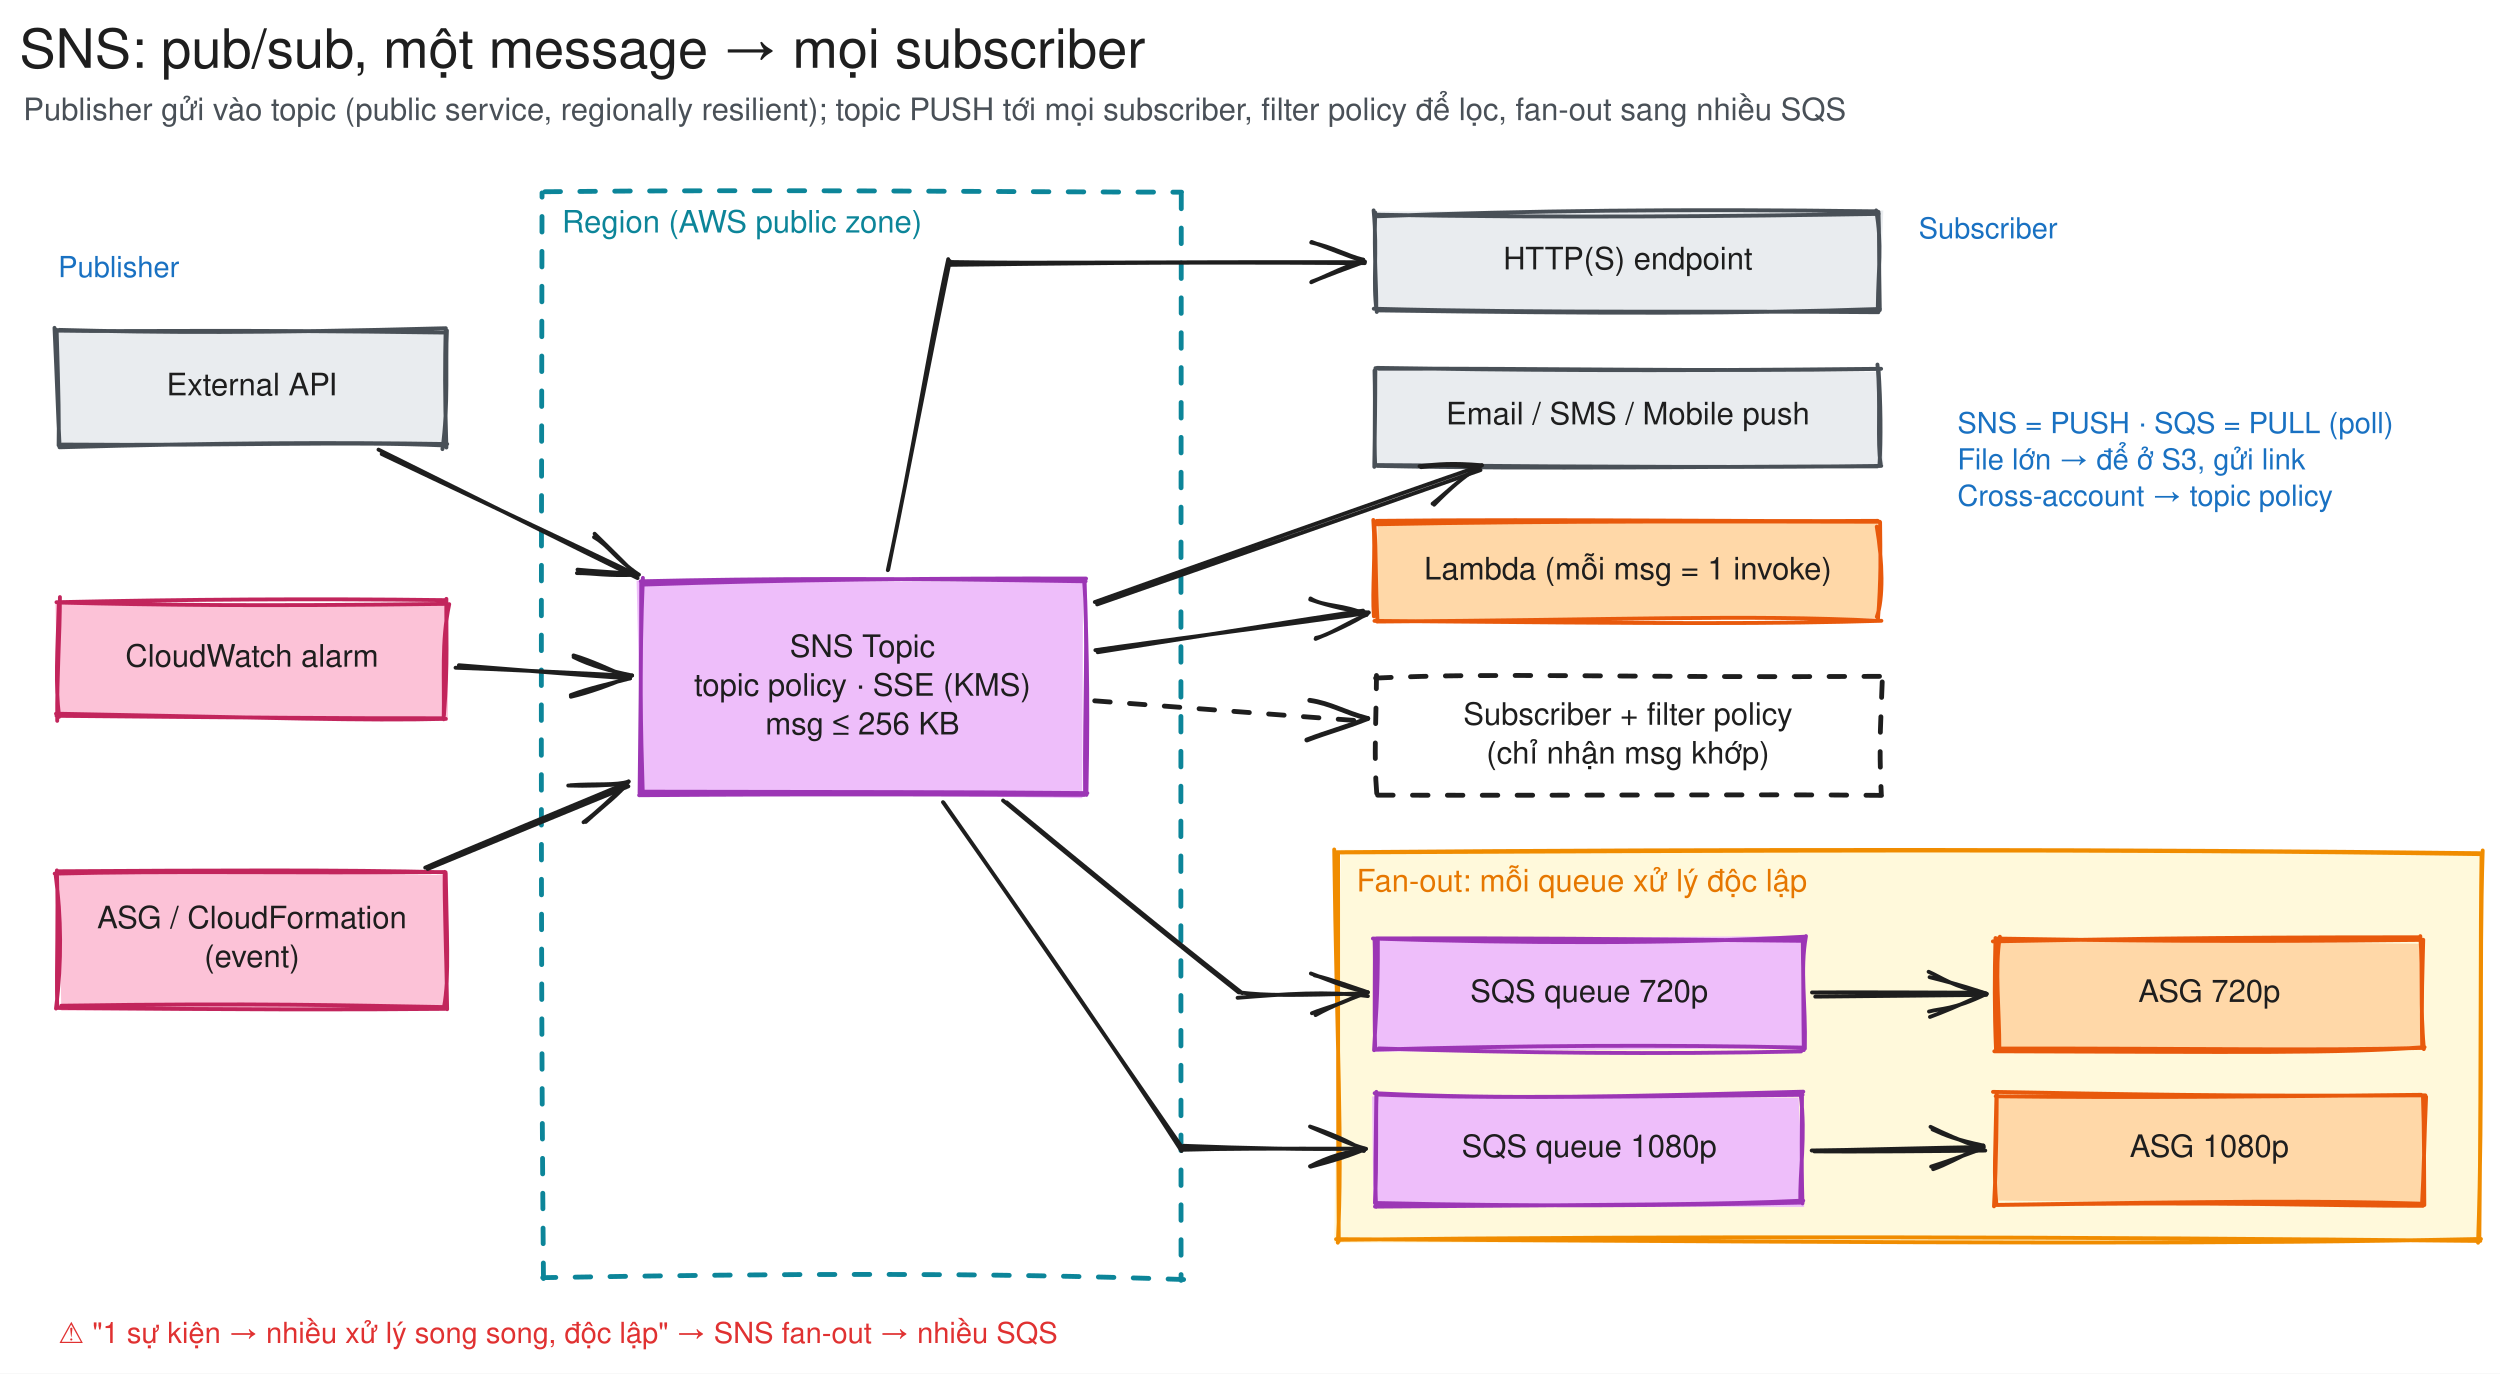
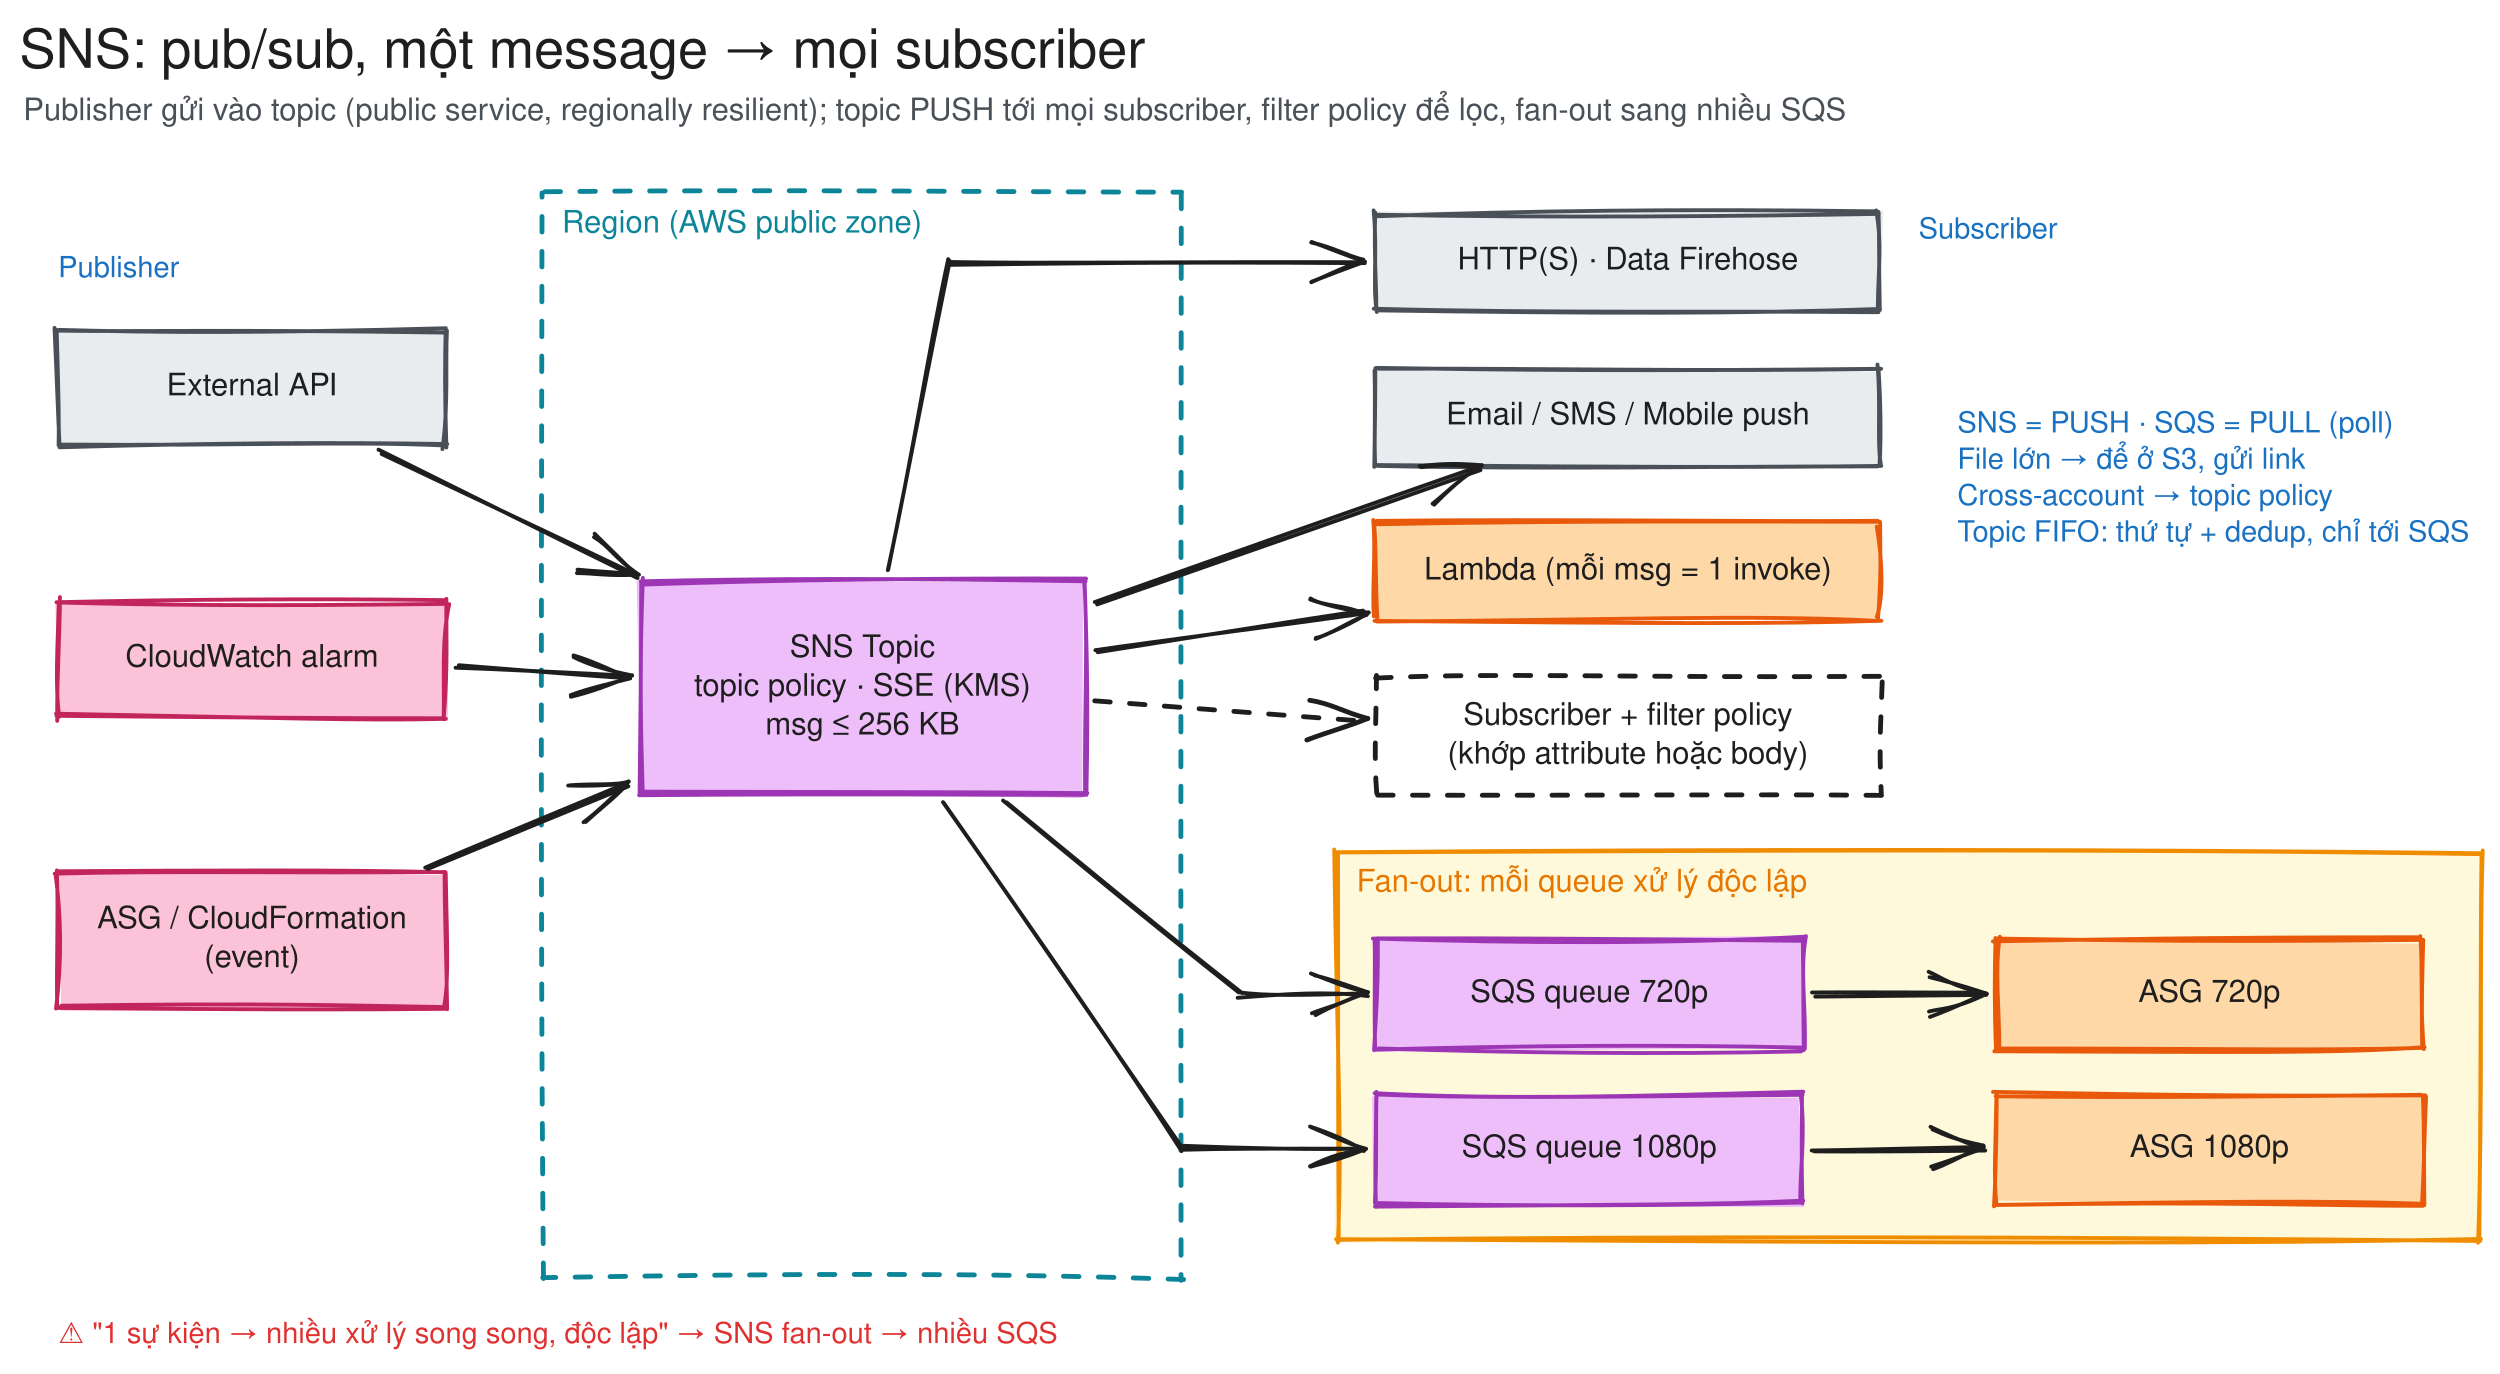
<svg xmlns="http://www.w3.org/2000/svg" version="1.1" viewBox="0 0 1290 708.75" width="1290" height="708.75">
  <defs>
    <style>
      @font-face {
        font-family: "Virgil";
        src: url("https://excalidraw.com/Virgil.woff2");
      }
      @font-face {
        font-family: "Cascadia";
        src: url("https://excalidraw.com/Cascadia.woff2");
      }
    </style>
  </defs>
  <rect x="0" y="0" width="1290" height="708.75" fill="#ffffff" />
  <g transform="translate(10 10) rotate(0 295.82 17.5)">
    <text x="0" y="25" font-family="Helvetica, Segoe UI Emoji" font-size="28px" fill="#1e1e1e" text-anchor="start" style="white-space: pre;" direction="ltr">SNS: pub/sub, một message → mọi subscriber</text>
  </g>
  <g transform="translate(12 48) rotate(0 505.6 10)">
    <text x="0" y="14" font-family="Helvetica, Segoe UI Emoji" font-size="16px" fill="#495057" text-anchor="start" style="white-space: pre;" direction="ltr">Publisher gửi vào topic (public service, regionally resilient); topic PUSH tới mọi subscriber, filter policy để lọc, fan-out sang nhiều SQS</text>
  </g>
  <g stroke-linecap="round" transform="translate(280 100) rotate(0 165 280)">
    <path d="M1.21 -1.07 C121.35 -2.36, 242.33 -0.88, 329.68 -0.84 M329.54 -0.31 C329.55 121.53, 329.13 243.76, 329.43 560.67 M330.74 560.23 C228.21 556.66, 126.84 557.09, 0.05 559.27 M0.43 559.72 C-0.6 442.59, -1.04 323.64, -0.31 -0.45" stroke="#0c8599" stroke-width="2.5" fill="none" stroke-dasharray="8 10" />
  </g>
  <g transform="translate(290 106) rotate(0 91.76 10)">
    <text x="0" y="14" font-family="Helvetica, Segoe UI Emoji" font-size="16px" fill="#0c8599" text-anchor="start" style="white-space: pre;" direction="ltr">Region (AWS public zone)</text>
  </g>
  <g stroke-linecap="round" transform="translate(690 440) rotate(0 295 100)">
    <path d="M1.95 -1.47 L591.28 0.22 L588.35 200.64 L-1.61 201.29" stroke="none" stroke-width="0" fill="#fff9db" />
    <path d="M-0.01 -0.13 C200.64 -1, 399.71 -2.22, 589.86 0.74 M-0.29 -0.25 C208.59 -2.01, 417.27 -1.79, 589.74 0.25 M591.07 -1.16 C589.16 60.86, 591.36 123.87, 588.68 201.25 M590.48 0.41 C589.78 45.28, 590.36 90.71, 589.34 200.03 M590.17 199.3 C464.16 202.04, 337.41 201.49, -0.59 199.41 M589.82 200.33 C380.34 198.11, 170.47 197.74, 0.09 199.75 M0.31 201.24 C2.89 150.82, -0.25 100.1, -1.55 -1.67 M0.81 200.48 C0.38 141.78, 0.45 84.56, 0.45 0.19" stroke="#f08c00" stroke-width="2" fill="none" />
  </g>
  <g transform="translate(700 446) rotate(0 119.76 10)">
    <text x="0" y="14" font-family="Helvetica, Segoe UI Emoji" font-size="16px" fill="#e67700" text-anchor="start" style="white-space: pre;" direction="ltr">Fan-out: mỗi queue xử lý độc lập</text>
  </g>
  <g stroke-linecap="round" transform="translate(30 170) rotate(0 100 30)">
    <path d="M-0.03 0.23 L200.65 -0.53 L201.07 59.58 L0.51 58.26" stroke="none" stroke-width="0" fill="#e9ecef" />
    <path d="M-1.27 0.59 C41.41 1.33, 82.52 -0.09, 200.54 1.62 M0.56 0.22 C52.85 1.66, 103.55 1.94, 200.04 -0.64 M200.61 0.57 C199.77 17.42, 201.48 38.94, 198.3 61.76 M199.94 0.23 C199.63 16.71, 199.38 33.01, 200.34 60.92 M199.95 59.88 C148.47 57.54, 94.53 60.14, 1.21 59.37 M200.76 59.12 C141.79 58.21, 83.88 58.43, 0.71 60.81 M0.65 58.06 C-0.04 44.85, -0.5 29.03, -1.88 -0.84 M0.24 59.79 C0.49 47.94, 0.29 35.89, -0.77 0.2" stroke="#495057" stroke-width="2" fill="none" />
  </g>
  <g transform="translate(82.16 190) rotate(0 47.84 10)">
    <text x="47.84" y="14" font-family="Helvetica, Segoe UI Emoji" font-size="16px" fill="#1e1e1e" text-anchor="middle" style="white-space: pre;" direction="ltr">External API</text>
  </g>
  <g stroke-linecap="round" transform="translate(30 310) rotate(0 100 30)">
    <path d="M-1.4 1.72 L201.42 1.7 L201.08 61.85 L-0.21 60.1" stroke="none" stroke-width="0" fill="#fcc2d7" />
    <path d="M0.97 0.93 C50.85 2.15, 99.98 2.86, 199.73 1.6 M-0.86 0.75 C65.23 -0.73, 132.13 -1.17, 199.69 -0.33 M201.8 1.74 C197.66 21.19, 199.41 39.78, 198.94 61.16 M200.33 -0.99 C200.08 15.24, 201.19 32.29, 199.08 59.07 M200.04 60.92 C157.69 62.03, 112.06 60.35, -1.1 58.26 M199.35 60.62 C147.51 60.71, 96.28 60.26, -0.84 59.36 M-0.48 61.96 C-0.68 38.13, 0.89 18.46, 0.92 -1.91 M0.51 59.9 C-1.51 43.57, -0.4 26.47, 0.38 0.64" stroke="#c2255c" stroke-width="2" fill="none" />
  </g>
  <g transform="translate(61.84 330) rotate(0 68.16 10)">
    <text x="68.16" y="14" font-family="Helvetica, Segoe UI Emoji" font-size="16px" fill="#1e1e1e" text-anchor="middle" style="white-space: pre;" direction="ltr">CloudWatch alarm</text>
  </g>
  <g stroke-linecap="round" transform="translate(30 450) rotate(0 100 35)">
    <path d="M0.44 -0.93 L198.94 1.51 L199.48 71.15 L1.62 71.52" stroke="none" stroke-width="0" fill="#fcc2d7" />
    <path d="M-1.79 0.79 C57.31 -0.74, 118.37 0.59, 198.66 -0.03 M0.31 -0.43 C74.3 -0.84, 147.97 -1.29, 199.91 0.1 M199.99 0.64 C200.37 28.11, 201.93 55.69, 199.13 69.41 M199.45 -0.13 C199.3 16.37, 200.12 34.44, 200.72 70.76 M199.24 69.65 C149.67 68.83, 103.24 67.44, 1.62 68.95 M199.73 70.57 C147.97 71.08, 94 70.94, -0.54 70.1 M-1.11 70.41 C1.98 45.99, 1.5 22.61, -1.22 1.99 M-0.49 70.04 C-0.97 47.32, 0.18 23.16, -0.65 -0.87" stroke="#c2255c" stroke-width="2" fill="none" />
  </g>
  <g transform="translate(45.92 465) rotate(0 84.08 20)">
    <text x="84.08" y="14" font-family="Helvetica, Segoe UI Emoji" font-size="16px" fill="#1e1e1e" text-anchor="middle" style="white-space: pre;" direction="ltr">ASG / CloudFormation</text>
    <text x="84.08" y="34" font-family="Helvetica, Segoe UI Emoji" font-size="16px" fill="#1e1e1e" text-anchor="middle" style="white-space: pre;" direction="ltr">(event)</text>
  </g>
  <g stroke-linecap="round" transform="translate(330 300) rotate(0 115 55)">
    <path d="M-1.52 -0.38 L228.86 0.41 L228.48 111.85 L1.04 108.4" stroke="none" stroke-width="0" fill="#eebefa" />
    <path d="M1.29 1.66 C75.88 -0.84, 150.92 -1.7, 230.4 -1.46 M0.63 -0.05 C65.03 -1.53, 128.83 -1.76, 230.16 -0.04 M229.36 -0.87 C231.59 28.48, 229.55 58.67, 229.89 109.43 M229.66 -0.57 C230.3 25.72, 231.78 50.04, 230.6 110.17 M231.07 109.24 C166.37 108.59, 103.41 108.72, 1.48 108.5 M229.54 110.17 C166.38 110.12, 102.01 109.53, -0.21 110.34 M1.67 109.19 C0.63 76.41, -0.07 43.27, 1.73 -1.82 M0.02 109.28 C0.31 77.98, 0.87 46, 0.87 0.38" stroke="#9c36b5" stroke-width="2" fill="none" />
  </g>
  <g transform="translate(353.48 325) rotate(0 91.52 30)">
    <text x="91.52" y="14" font-family="Helvetica, Segoe UI Emoji" font-size="16px" fill="#1e1e1e" text-anchor="middle" style="white-space: pre;" direction="ltr">SNS Topic</text>
    <text x="91.52" y="34" font-family="Helvetica, Segoe UI Emoji" font-size="16px" fill="#1e1e1e" text-anchor="middle" style="white-space: pre;" direction="ltr">topic policy · SSE (KMS)</text>
    <text x="91.52" y="54" font-family="Helvetica, Segoe UI Emoji" font-size="16px" fill="#1e1e1e" text-anchor="middle" style="white-space: pre;" direction="ltr">msg ≤ 256 KB</text>
  </g>
  <g stroke-linecap="round" transform="translate(710 110) rotate(0 130 25)">
    <path d="M-0.84 -0.89 L261.79 -1.41 L259.71 50.32 L-1.25 49.97" stroke="none" stroke-width="0" fill="#e9ecef" />
    <path d="M0.88 1.59 C78.34 -1.29, 155.56 -2.33, 258.67 -0.95 M-0.27 0.78 C93.33 2.53, 186.33 1.58, 259.46 0.38 M258.09 -1.43 C261.26 15.8, 259.12 29.69, 258.96 48.09 M259.3 -0.65 C259.77 10.45, 259.41 21.09, 259.98 50.04 M259.24 51.11 C175.32 50.3, 90.68 51.74, -1.14 49.3 M260.07 49.42 C189.24 51.91, 119.36 51.86, 0.43 50.16 M0.42 50.98 C-1.87 35.35, 0.91 21.25, -1.22 -1.45 M0.16 49.04 C0.28 36.51, -1.09 23.04, -0.39 -0.35" stroke="#495057" stroke-width="2" fill="none" />
  </g>
-   <g transform="translate(775.28 125) rotate(0 64.72 10)">
-     <text x="64.72" y="14" font-family="Helvetica, Segoe UI Emoji" font-size="16px" fill="#1e1e1e" text-anchor="middle" style="white-space: pre;" direction="ltr">HTTP(S) endpoint</text>
+   <g transform="translate(775.28 125.0) rotate(0 64.72 10.0)">
+     <text x="64.72" y="14.0" font-family="Helvetica, Segoe UI Emoji" font-size="16px" fill="#1e1e1e" text-anchor="middle" style="white-space: pre;" direction="ltr">HTTP(S) · Data Firehose</text>
  </g>
  <g stroke-linecap="round" transform="translate(710 190) rotate(0 130 25)">
    <path d="M1.29 1.03 L260.25 1.79 L261.82 50.1 L-1.82 49.66" stroke="none" stroke-width="0" fill="#e9ecef" />
    <path d="M1.48 0.28 C84.91 -0.09, 169.38 1.83, 259.1 0.37 M0.54 -0.18 C68.3 0.92, 136.64 1.61, 260.66 0.3 M258.77 -1.89 C260.58 17.35, 258.52 38.71, 260.44 49.43 M259.28 -0.04 C260.51 18.05, 260.68 36.23, 259.78 50.47 M258.74 50.66 C172.17 50.61, 86.27 52.29, 0.67 50.41 M260.72 50.4 C200.26 51.22, 139.79 51.12, -0.21 49.96 M-0.43 49.54 C-1.02 36.16, -0.22 22.45, -0.75 1.2 M-0.86 50.9 C-0.51 33.07, -0.38 15, -0.27 -0.05" stroke="#495057" stroke-width="2" fill="none" />
  </g>
  <g transform="translate(741.04 205) rotate(0 98.96 10)">
    <text x="98.96" y="14" font-family="Helvetica, Segoe UI Emoji" font-size="16px" fill="#1e1e1e" text-anchor="middle" style="white-space: pre;" direction="ltr">Email / SMS / Mobile push</text>
  </g>
  <g stroke-linecap="round" transform="translate(710 270) rotate(0 130 25)">
    <path d="M0.92 -1.95 L259.22 -0.27 L259.42 49.1 L-0.68 50.49" stroke="none" stroke-width="0" fill="#ffd8a8" />
    <path d="M0.4 -1.24 C95.71 -2.25, 192.61 -0.71, 258.9 -1.25 M-0.52 0.54 C94.58 -1.36, 188.87 -0.9, 259.99 -0.78 M258.4 1.75 C261.52 19.65, 261.83 39.36, 258.43 48.27 M260.13 -0.56 C260.28 15.35, 260.65 29.25, 259.03 49.45 M259.61 50.38 C190.94 46.96, 124.52 49.98, 0.57 50.73 M260.8 50.32 C206.17 51.96, 153.04 51.83, -0.78 50.38 M-1.08 48.04 C-2.11 34.68, -0.03 15.74, -1.37 -1.71 M0.79 50.33 C-0.26 32.08, 0.12 15.55, -0.81 0.18" stroke="#e8590c" stroke-width="2" fill="none" />
  </g>
  <g transform="translate(733.44 285) rotate(0 106.56 10)">
    <text x="106.56" y="14" font-family="Helvetica, Segoe UI Emoji" font-size="16px" fill="#1e1e1e" text-anchor="middle" style="white-space: pre;" direction="ltr">Lambda (mỗi msg = 1 invoke)</text>
  </g>
  <g stroke-linecap="round" transform="translate(710 485) rotate(0 110 28)">
    <path d="M0.22 -0.55 L218.9 -2 L220.61 55.67 L-0.9 57.76" stroke="none" stroke-width="0" fill="#eebefa" />
    <path d="M-1.58 -0.72 C75.6 1.81, 153.38 2.06, 221.47 -1.68 M0.25 -0.78 C65.13 -1.05, 129.85 -0.48, 220.39 0.47 M221.88 -1.98 C218.69 15.84, 221.84 32.24, 221.31 56.08 M220.16 -0.26 C220.59 18.38, 220.48 39.47, 220.76 56.86 M219.37 57.53 C146.14 59.14, 73.18 58.35, 1.46 55.99 M220.32 55.56 C147.56 53.95, 74.33 54.49, -0.7 56.63 M-0.98 56.9 C-0.39 43.12, 1.14 30.07, 0.97 -0.03 M-0.43 55.45 C-1.04 33.71, -0.27 11.45, -0.74 -0.43" stroke="#9c36b5" stroke-width="2" fill="none" />
  </g>
  <g transform="translate(759.36 503) rotate(0 60.64 10)">
    <text x="60.64" y="14" font-family="Helvetica, Segoe UI Emoji" font-size="16px" fill="#1e1e1e" text-anchor="middle" style="white-space: pre;" direction="ltr">SQS queue 720p</text>
  </g>
  <g stroke-linecap="round" transform="translate(710 565) rotate(0 110 28)">
    <path d="M-1.99 0.79 L218.06 1.36 L220.95 57.8 L-1.38 57.2" stroke="none" stroke-width="0" fill="#eebefa" />
    <path d="M-0.69 -0.92 C65.86 2.5, 129.32 0.8, 220.5 -1.7 M0.86 -0.18 C51.01 1.7, 102.85 1.18, 220.12 -0.08 M219.16 -0.12 C221.91 21.03, 218.45 40.75, 219.02 55.52 M219.83 0.92 C219.86 16.12, 219.35 31.24, 220.08 55.96 M220.47 54.52 C176.09 56.65, 132.32 56.6, -0.51 57.62 M220.14 55.53 C151.74 57.06, 83.42 57.69, -0.17 55.74 M0.07 57.77 C-0.68 42.38, -0.08 28.72, 0.2 -1.6 M-0.54 55.68 C0.57 34.93, -0.21 11.98, 0.28 0.66" stroke="#9c36b5" stroke-width="2" fill="none" />
  </g>
  <g transform="translate(754.24 583) rotate(0 65.76 10)">
    <text x="65.76" y="14" font-family="Helvetica, Segoe UI Emoji" font-size="16px" fill="#1e1e1e" text-anchor="middle" style="white-space: pre;" direction="ltr">SQS queue 1080p</text>
  </g>
  <g stroke-linecap="round" transform="translate(1030 485) rotate(0 110 28)">
    <path d="M0.61 -0.38 L218.59 1.97 L221.55 54.98 L1.8 56.41" stroke="none" stroke-width="0" fill="#ffd8a8" />
    <path d="M-1.68 0.76 C49.97 -0.18, 102.74 -1.4, 218.52 -1.37 M-0.22 -0.72 C60.07 0.28, 119.75 1.12, 219.28 -0.01 M218.88 -1.95 C220.31 17.26, 218.7 33.71, 220.69 56.34 M220.39 -0.08 C220.06 15.04, 219.35 30.1, 219.86 55.83 M221.08 55.33 C174.88 58.68, 129.84 57.8, -0.94 57.47 M220.86 55.71 C165.29 57.17, 110.5 55.98, 0.68 56.03 M1.66 56.23 C1.73 37.2, -0.85 14.69, 1.95 -1.65 M-0.05 56.98 C-0.91 36.77, -0.83 17.54, -0.33 -0.97" stroke="#e8590c" stroke-width="2" fill="none" />
  </g>
  <g transform="translate(1102.8 503) rotate(0 37.2 10)">
    <text x="37.2" y="14" font-family="Helvetica, Segoe UI Emoji" font-size="16px" fill="#1e1e1e" text-anchor="middle" style="white-space: pre;" direction="ltr">ASG 720p</text>
  </g>
  <g stroke-linecap="round" transform="translate(1030 565) rotate(0 110 28)">
    <path d="M-0.06 1.49 L220.02 0.98 L221.65 57.07 L-0.33 54.5" stroke="none" stroke-width="0" fill="#ffd8a8" />
    <path d="M-1.62 -1.6 C60.45 -0.47, 122.9 0.82, 221.48 0.2 M-0.21 0.69 C70.91 1.54, 141.71 0.8, 219.35 -0.08 M221.86 0.96 C221 19.95, 220.66 41.92, 219.78 56.08 M220.24 0.56 C220.92 18.53, 220.78 38.31, 220.95 56.81 M220.23 57.21 C169.16 57.27, 119.38 54.79, -0.48 56.79 M219.33 56.1 C166.74 54.37, 111.97 55, 0.56 56.72 M-1.11 57.47 C0.22 32.63, 0.26 9.47, 0.32 -0.92 M0.09 55.85 C-1.29 41.84, -0.37 29.14, 0.18 -0.53" stroke="#e8590c" stroke-width="2" fill="none" />
  </g>
  <g transform="translate(1097.68 583) rotate(0 42.32 10)">
    <text x="42.32" y="14" font-family="Helvetica, Segoe UI Emoji" font-size="16px" fill="#1e1e1e" text-anchor="middle" style="white-space: pre;" direction="ltr">ASG 1080p</text>
  </g>
  <g stroke-linecap="round" transform="translate(710 350) rotate(0 130 30)">
    <path d="M0.03 -1.86 L261.36 -1.81 L259.38 59.28 L-0.65 59.49" stroke="none" stroke-width="0" fill="#ffffff" />
    <path d="M-0.16 -0.11 C61.61 -3.07, 123.35 -0.14, 261.13 -1.01 M261.22 1.87 C260.75 17.77, 259.36 33.21, 260.75 59.86 M260.85 60.41 C191.31 59.72, 124.96 60.58, -0.34 60.3 M0.4 59.35 C-1.18 41.65, 0.17 19.6, 0.26 -1.45" stroke="#1e1e1e" stroke-width="2.5" fill="none" stroke-dasharray="8 10" />
  </g>
-   <g transform="translate(744.08 360) rotate(0 95.92 20)">
-     <text x="95.92" y="14" font-family="Helvetica, Segoe UI Emoji" font-size="16px" fill="#1e1e1e" text-anchor="middle" style="white-space: pre;" direction="ltr">Subscriber + filter policy</text>
-     <text x="95.92" y="34" font-family="Helvetica, Segoe UI Emoji" font-size="16px" fill="#1e1e1e" text-anchor="middle" style="white-space: pre;" direction="ltr">(chỉ nhận msg khớp)</text>
+   <g transform="translate(744.08 360.0) rotate(0 95.92 20.0)">
+     <text x="95.92" y="14.0" font-family="Helvetica, Segoe UI Emoji" font-size="16px" fill="#1e1e1e" text-anchor="middle" style="white-space: pre;" direction="ltr">Subscriber + filter policy</text>
+     <text x="95.92" y="34.0" font-family="Helvetica, Segoe UI Emoji" font-size="16px" fill="#1e1e1e" text-anchor="middle" style="white-space: pre;" direction="ltr">(khớp attribute hoặc body)</text>
  </g>
  <g stroke-linecap="round">
    <g transform="translate(196.3513 232.649) rotate(0 65.74549 32.35095)">
      <path d="M-1.05 -0.64 C21.16 10.31, 110.44 54.86, 132.63 65.65 M0.6 1.63 C22.81 12.26, 110.44 53.45, 132.28 64.03" stroke="#1e1e1e" stroke-width="2" fill="none" />
    </g>
    <g transform="translate(196.3513 232.649) rotate(0 65.74549 32.35095)">
      <path d="M101.34 63.07 C111.3 63.11, 116.03 64.68, 133.23 63.87 M101.65 61.28 C109.47 62.12, 116.72 62.25, 131.53 63.68" stroke="#1e1e1e" stroke-width="2" fill="none" />
    </g>
    <g transform="translate(196.3513 232.649) rotate(0 65.74549 32.35095)">
      <path d="M110.16 44.54 C117.96 49.04, 120.53 55.14, 133.23 63.87 M110.47 42.75 C116 48.24, 121.03 53.02, 131.53 63.68" stroke="#1e1e1e" stroke-width="2" fill="none" />
    </g>
  </g>
  <g stroke-linecap="round">
    <g transform="translate(235.9932 345.0473) rotate(0 44.00679 2.095561)">
      <path d="M-0.93 -0.5 C13.83 -0.09, 73.8 2.8, 88.78 3.65 M0.79 -1.8 C15.43 -0.73, 73.59 4.2, 88.24 4.9" stroke="#1e1e1e" stroke-width="2" fill="none" />
    </g>
    <g transform="translate(235.9932 345.0473) rotate(0 44.00679 2.095561)">
      <path d="M58.58 14.48 C67.71 12.35, 78.52 8.56, 90.18 3.5 M58.54 13.61 C68.2 10.01, 77.69 8.03, 89.14 4.98" stroke="#1e1e1e" stroke-width="2" fill="none" />
    </g>
    <g transform="translate(235.9932 345.0473) rotate(0 44.00679 2.095561)">
      <path d="M59.99 -5.99 C68.86 -1.54, 79.23 1.26, 90.18 3.5 M59.95 -6.86 C69.32 -4.09, 78.36 0.29, 89.14 4.98" stroke="#1e1e1e" stroke-width="2" fill="none" />
    </g>
  </g>
  <g stroke-linecap="round">
    <g transform="translate(220.3539 447.7111) rotate(0 52.04991 -21.48092)">
      <path d="M0.33 0.68 C17.46 -6.46, 86.66 -34.87, 103.89 -41.96 M-0.95 -0.01 C15.91 -7.55, 85.55 -36.29, 102.84 -43.56" stroke="#1e1e1e" stroke-width="2" fill="none" />
    </g>
    <g transform="translate(220.3539 447.7111) rotate(0 52.04991 -21.48092)">
      <path d="M81.9 -23.59 C90.93 -31.9, 99.73 -38.2, 104.01 -44.46 M80.74 -23.44 C88.15 -28.94, 94.44 -35.25, 103.15 -43.32" stroke="#1e1e1e" stroke-width="2" fill="none" />
    </g>
    <g transform="translate(220.3539 447.7111) rotate(0 52.04991 -21.48092)">
      <path d="M74 -42.53 C86.27 -43.44, 98.16 -42.32, 104.01 -44.46 M72.85 -42.38 C82.82 -42.01, 91.56 -42.43, 103.15 -43.32" stroke="#1e1e1e" stroke-width="2" fill="none" />
    </g>
  </g>
  <g stroke-linecap="round">
    <g transform="translate(457.4524 294.1217) rotate(0 123.2738 -79.56086)">
      <path d="M0.65 0.09 C13.41 -58.27, 21.85 -114.63, 31.83 -160.41 M0.87 -0.21 C11.54 -52.45, 21.33 -104.36, 32.64 -159.43 M31.38 -157.44 C85.13 -158.04, 135.32 -159.1, 246.75 -158.33 M32.36 -158.94 C83.27 -158.05, 134.03 -159.08, 246.67 -158.83" stroke="#1e1e1e" stroke-width="2" fill="none" />
    </g>
    <g transform="translate(457.4524 294.1217) rotate(0 123.2738 -79.56086)">
      <path d="M219.14 -148.47 C230.29 -153.48, 237.16 -156.5, 245.96 -160.12 M219.36 -148.77 C228.27 -152.27, 236.63 -155.44, 246.76 -159.14" stroke="#1e1e1e" stroke-width="2" fill="none" />
    </g>
    <g transform="translate(457.4524 294.1217) rotate(0 123.2738 -79.56086)">
      <path d="M219.13 -168.99 C230.27 -166.65, 237.15 -162.32, 245.96 -160.12 M219.35 -169.29 C228.22 -166.07, 236.58 -162.53, 246.76 -159.14" stroke="#1e1e1e" stroke-width="2" fill="none" />
    </g>
  </g>
  <g stroke-linecap="round">
    <g transform="translate(565.6553 312.2361) rotate(0 99.07685 -35.11585)">
      <path d="M0.47 -0.35 C33.58 -11.88, 165.4 -58.02, 198.28 -69.67 M-0.74 -1.59 C32.26 -13.43, 164.49 -60.27, 197.39 -71.5" stroke="#1e1e1e" stroke-width="2" fill="none" />
    </g>
    <g transform="translate(565.6553 312.2361) rotate(0 99.07685 -35.11585)">
      <path d="M173.56 -52.33 C181.39 -58.47, 186.58 -64.47, 199 -72.15 M174.36 -51.8 C182.11 -59.79, 189.77 -66.35, 196.69 -70.84" stroke="#1e1e1e" stroke-width="2" fill="none" />
    </g>
    <g transform="translate(565.6553 312.2361) rotate(0 99.07685 -35.11585)">
      <path d="M166.8 -71.7 C176.36 -72.68, 183.36 -73.49, 199 -72.15 M167.6 -71.17 C177.5 -72.58, 187.45 -72.56, 196.69 -70.84" stroke="#1e1e1e" stroke-width="2" fill="none" />
    </g>
  </g>
  <g stroke-linecap="round">
    <g transform="translate(565.932 336.6306) rotate(0 69.06804 -10.49135)">
      <path d="M0.48 -0.07 C23.46 -3.69, 114.3 -18.24, 137.41 -21.55 M-0.72 -1.15 C22.68 -4.64, 116.48 -16.89, 139.74 -20.31" stroke="#1e1e1e" stroke-width="2" fill="none" />
    </g>
    <g transform="translate(565.932 336.6306) rotate(0 69.06804 -10.49135)">
      <path d="M113.11 -7.5 C119.21 -8.44, 128.93 -15.27, 139.25 -19.42 M112.92 -6.95 C122.05 -10.71, 132.87 -15.49, 140.28 -20.57" stroke="#1e1e1e" stroke-width="2" fill="none" />
    </g>
    <g transform="translate(565.932 336.6306) rotate(0 69.06804 -10.49135)">
      <path d="M110.3 -27.83 C117.18 -23.44, 127.63 -24.94, 139.25 -19.42 M110.12 -27.28 C120.32 -23.71, 132.15 -21.17, 140.28 -20.57" stroke="#1e1e1e" stroke-width="2" fill="none" />
    </g>
  </g>
  <g stroke-linecap="round">
    <g transform="translate(517.5415 413.7773) rotate(0 93.22923 49.61137)">
      <path d="M1.91 0.25 C43.37 34.4, 85.48 69.09, 123.43 98.68 M0.02 -0.71 C34.59 28.03, 69.97 57.37, 121.59 98.29 M121.05 101.09 C144.92 99.14, 167.92 97.51, 188.29 100.21 M122.18 98.32 C135.44 99.98, 149.32 99.94, 187.3 98.79" stroke="#1e1e1e" stroke-width="2" fill="none" />
    </g>
    <g transform="translate(517.5415 413.7773) rotate(0 93.22923 49.61137)">
      <path d="M161.28 110.02 C170.14 105.06, 179.51 101.57, 188.27 98.24 M159.4 109.06 C166.76 105.99, 175.66 104.48, 186.43 97.86" stroke="#1e1e1e" stroke-width="2" fill="none" />
    </g>
    <g transform="translate(517.5415 413.7773) rotate(0 93.22923 49.61137)">
      <path d="M160.76 89.5 C169.77 91.65, 179.32 95.28, 188.27 98.24 M158.87 88.54 C166.52 91.23, 175.57 95.46, 186.43 97.86" stroke="#1e1e1e" stroke-width="2" fill="none" />
    </g>
  </g>
  <g stroke-linecap="round">
    <g transform="translate(486.5487 414.9309) rotate(0 108.7256 89.03454)">
      <path d="M0.02 -1.02 C48.36 67.52, 96.9 137.97, 123.14 178.99 M0.28 -0.83 C44.6 62.23, 87.84 125.96, 124.05 178.13 M124.26 176.3 C154.87 177.51, 189.24 178.4, 216.67 177.73 M123.31 178.36 C145.67 177.71, 168.09 177.73, 217.59 177.8" stroke="#1e1e1e" stroke-width="2" fill="none" />
    </g>
    <g transform="translate(486.5487 414.9309) rotate(0 108.7256 89.03454)">
      <path d="M189.41 186.87 C198.84 181.99, 209.97 178.53, 217.23 178.86 M189.7 187.09 C200.29 184.34, 209.76 181.54, 218.27 177.86" stroke="#1e1e1e" stroke-width="2" fill="none" />
    </g>
    <g transform="translate(486.5487 414.9309) rotate(0 108.7256 89.03454)">
      <path d="M189.42 166.35 C199.01 169.53, 210.13 174.14, 217.23 178.86 M189.72 166.57 C200.32 171.08, 209.78 175.55, 218.27 177.86" stroke="#1e1e1e" stroke-width="2" fill="none" />
    </g>
  </g>
  <g stroke-linecap="round">
    <g transform="translate(565.988 362.6575) rotate(0 69.01198 4.367847)">
      <path d="M-1.11 -1.03 C22.04 0.64, 115.81 7.94, 138.92 9.52" stroke="#1e1e1e" stroke-width="2.5" fill="none" stroke-dasharray="8 10" />
    </g>
    <g transform="translate(565.988 362.6575) rotate(0 69.01198 4.367847)">
      <path d="M108.34 19.18 C120.04 14.73, 126.99 13.13, 139.77 8.09" stroke="#1e1e1e" stroke-width="2.5" fill="none" />
    </g>
    <g transform="translate(565.988 362.6575) rotate(0 69.01198 4.367847)">
      <path d="M109.85 -1.29 C121.02 0.38, 127.51 4.9, 139.77 8.09" stroke="#1e1e1e" stroke-width="2.5" fill="none" />
    </g>
  </g>
  <g stroke-linecap="round">
    <g transform="translate(936 513) rotate(0 44 0)">
      <path d="M-1.01 -0.89 C13.64 -1.06, 72.16 -0.85, 86.83 -0.77 M0.66 1.26 C15.76 1.21, 74.14 0.46, 88.93 0.36" stroke="#1e1e1e" stroke-width="2" fill="none" />
    </g>
    <g transform="translate(936 513) rotate(0 44 0)">
      <path d="M59.36 8.95 C65.4 7.26, 71.82 8.22, 89.13 -0.22 M59.86 11.74 C66.72 9.2, 73.37 6.47, 88.55 -0.47" stroke="#1e1e1e" stroke-width="2" fill="none" />
    </g>
    <g transform="translate(936 513) rotate(0 44 0)">
      <path d="M59.16 -11.57 C65.29 -8.96, 71.75 -3.72, 89.13 -0.22 M59.66 -8.78 C66.53 -7.03, 73.23 -5.48, 88.55 -0.47" stroke="#1e1e1e" stroke-width="2" fill="none" />
    </g>
  </g>
  <g stroke-linecap="round">
    <g transform="translate(936 593) rotate(0 44 0)">
      <path d="M0.19 1.12 C15 1.36, 73.64 0.95, 88.4 0.68 M-1.17 0.66 C13.56 0.62, 72.74 -1.07, 87.66 -1.08" stroke="#1e1e1e" stroke-width="2" fill="none" />
    </g>
    <g transform="translate(936 593) rotate(0 44 0)">
      <path d="M61.5 10.3 C68.13 7.99, 73.45 4.91, 87.43 -1.88 M60.47 8.96 C67.82 6.62, 75.1 4.1, 86.89 -0.35" stroke="#1e1e1e" stroke-width="2" fill="none" />
    </g>
    <g transform="translate(936 593) rotate(0 44 0)">
      <path d="M61.17 -10.22 C67.76 -7.18, 73.16 -4.93, 87.43 -1.88 M60.14 -11.56 C67.41 -8.04, 74.78 -4.69, 86.89 -0.35" stroke="#1e1e1e" stroke-width="2" fill="none" />
    </g>
  </g>
  <g transform="translate(30 130) rotate(0 33.15 9.375)">
    <text x="0" y="13" font-family="Helvetica, Segoe UI Emoji" font-size="15px" fill="#1971c2" text-anchor="start" style="white-space: pre;" direction="ltr">Publisher</text>
  </g>
  <g transform="translate(990 110) rotate(0 38.85 9.375)">
    <text x="0" y="13" font-family="Helvetica, Segoe UI Emoji" font-size="15px" fill="#1971c2" text-anchor="start" style="white-space: pre;" direction="ltr">Subscriber</text>
  </g>
-   <g transform="translate(1010 210) rotate(0 110.775 28.125)">
-     <text x="0" y="13.5" font-family="Helvetica, Segoe UI Emoji" font-size="15px" fill="#1971c2" text-anchor="start" style="white-space: pre;" direction="ltr">SNS = PUSH · SQS = PULL (poll)</text>
-     <text x="0" y="32.25" font-family="Helvetica, Segoe UI Emoji" font-size="15px" fill="#1971c2" text-anchor="start" style="white-space: pre;" direction="ltr">File lớn → để ở S3, gửi link</text>
-     <text x="0" y="51" font-family="Helvetica, Segoe UI Emoji" font-size="15px" fill="#1971c2" text-anchor="start" style="white-space: pre;" direction="ltr">Cross-account → topic policy</text>
+   <g transform="translate(1010.0 210.0) rotate(0 144.01 37.5)">
+     <text x="0" y="13.12" font-family="Helvetica, Segoe UI Emoji" font-size="15px" fill="#1971c2" text-anchor="start" style="white-space: pre;" direction="ltr">SNS = PUSH · SQS = PULL (poll)</text>
+     <text x="0" y="31.88" font-family="Helvetica, Segoe UI Emoji" font-size="15px" fill="#1971c2" text-anchor="start" style="white-space: pre;" direction="ltr">File lớn → để ở S3, gửi link</text>
+     <text x="0" y="50.62" font-family="Helvetica, Segoe UI Emoji" font-size="15px" fill="#1971c2" text-anchor="start" style="white-space: pre;" direction="ltr">Cross-account → topic policy</text>
+     <text x="0" y="69.38" font-family="Helvetica, Segoe UI Emoji" font-size="15px" fill="#1971c2" text-anchor="start" style="white-space: pre;" direction="ltr">Topic FIFO: thứ tự + dedup, chỉ tới SQS</text>
  </g>
  <g transform="translate(30 680) rotate(0 249.75 9.375)">
    <text x="0" y="13" font-family="Helvetica, Segoe UI Emoji" font-size="15px" fill="#e03131" text-anchor="start" style="white-space: pre;" direction="ltr">⚠ "1 sự kiện → nhiều xử lý song song, độc lập" → SNS fan-out → nhiều SQS</text>
  </g>
</svg>
